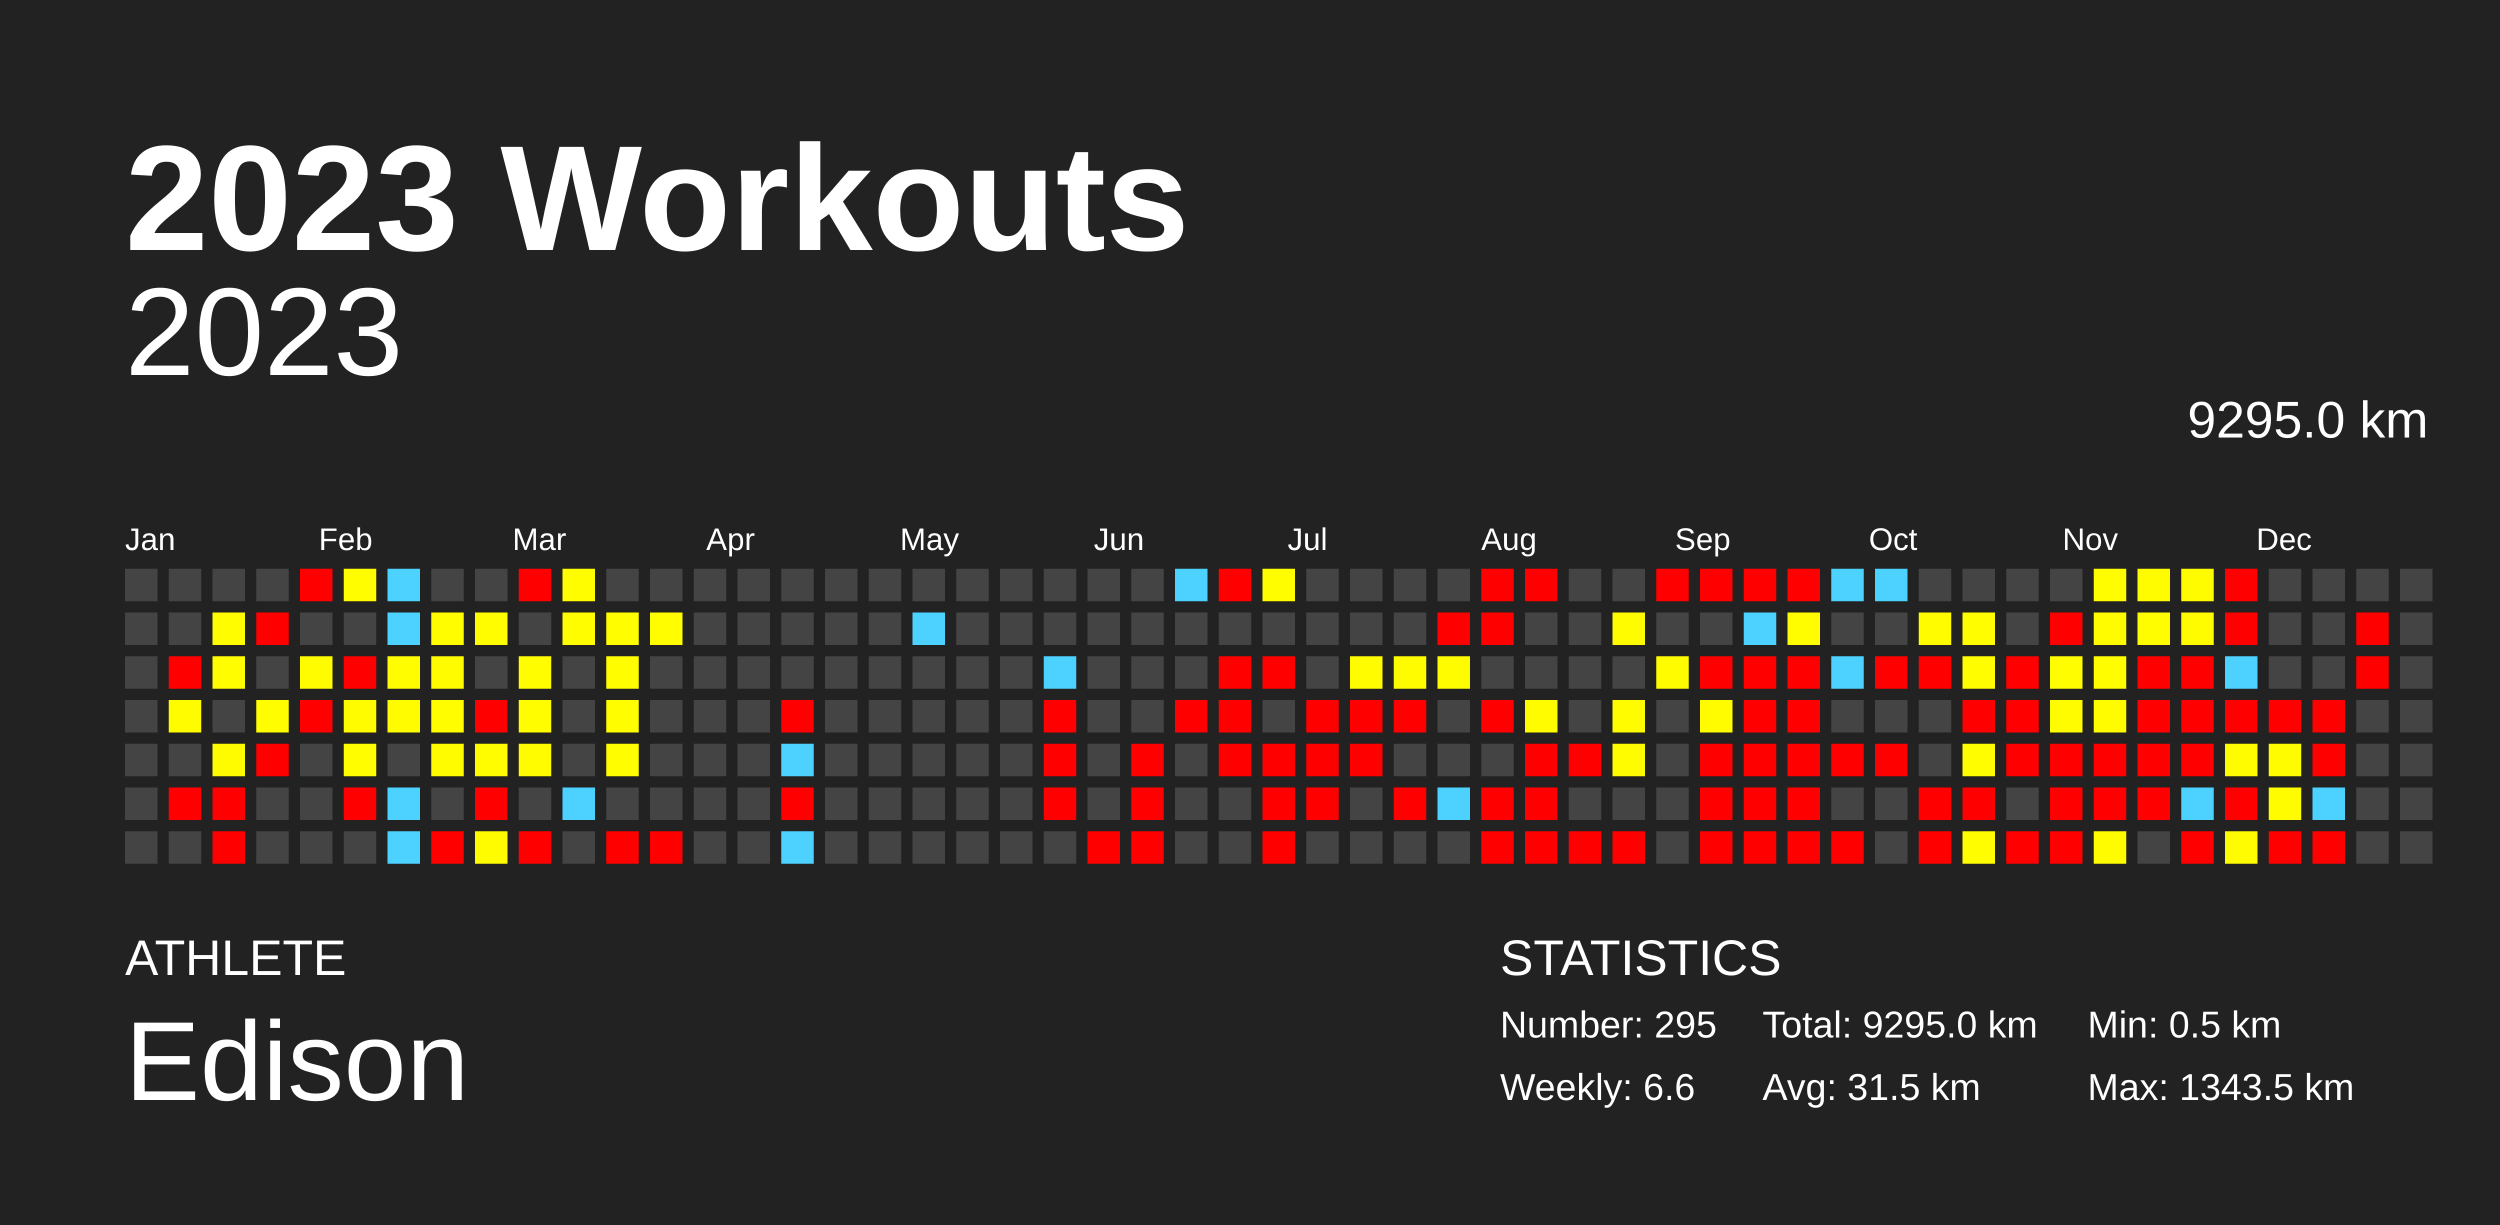
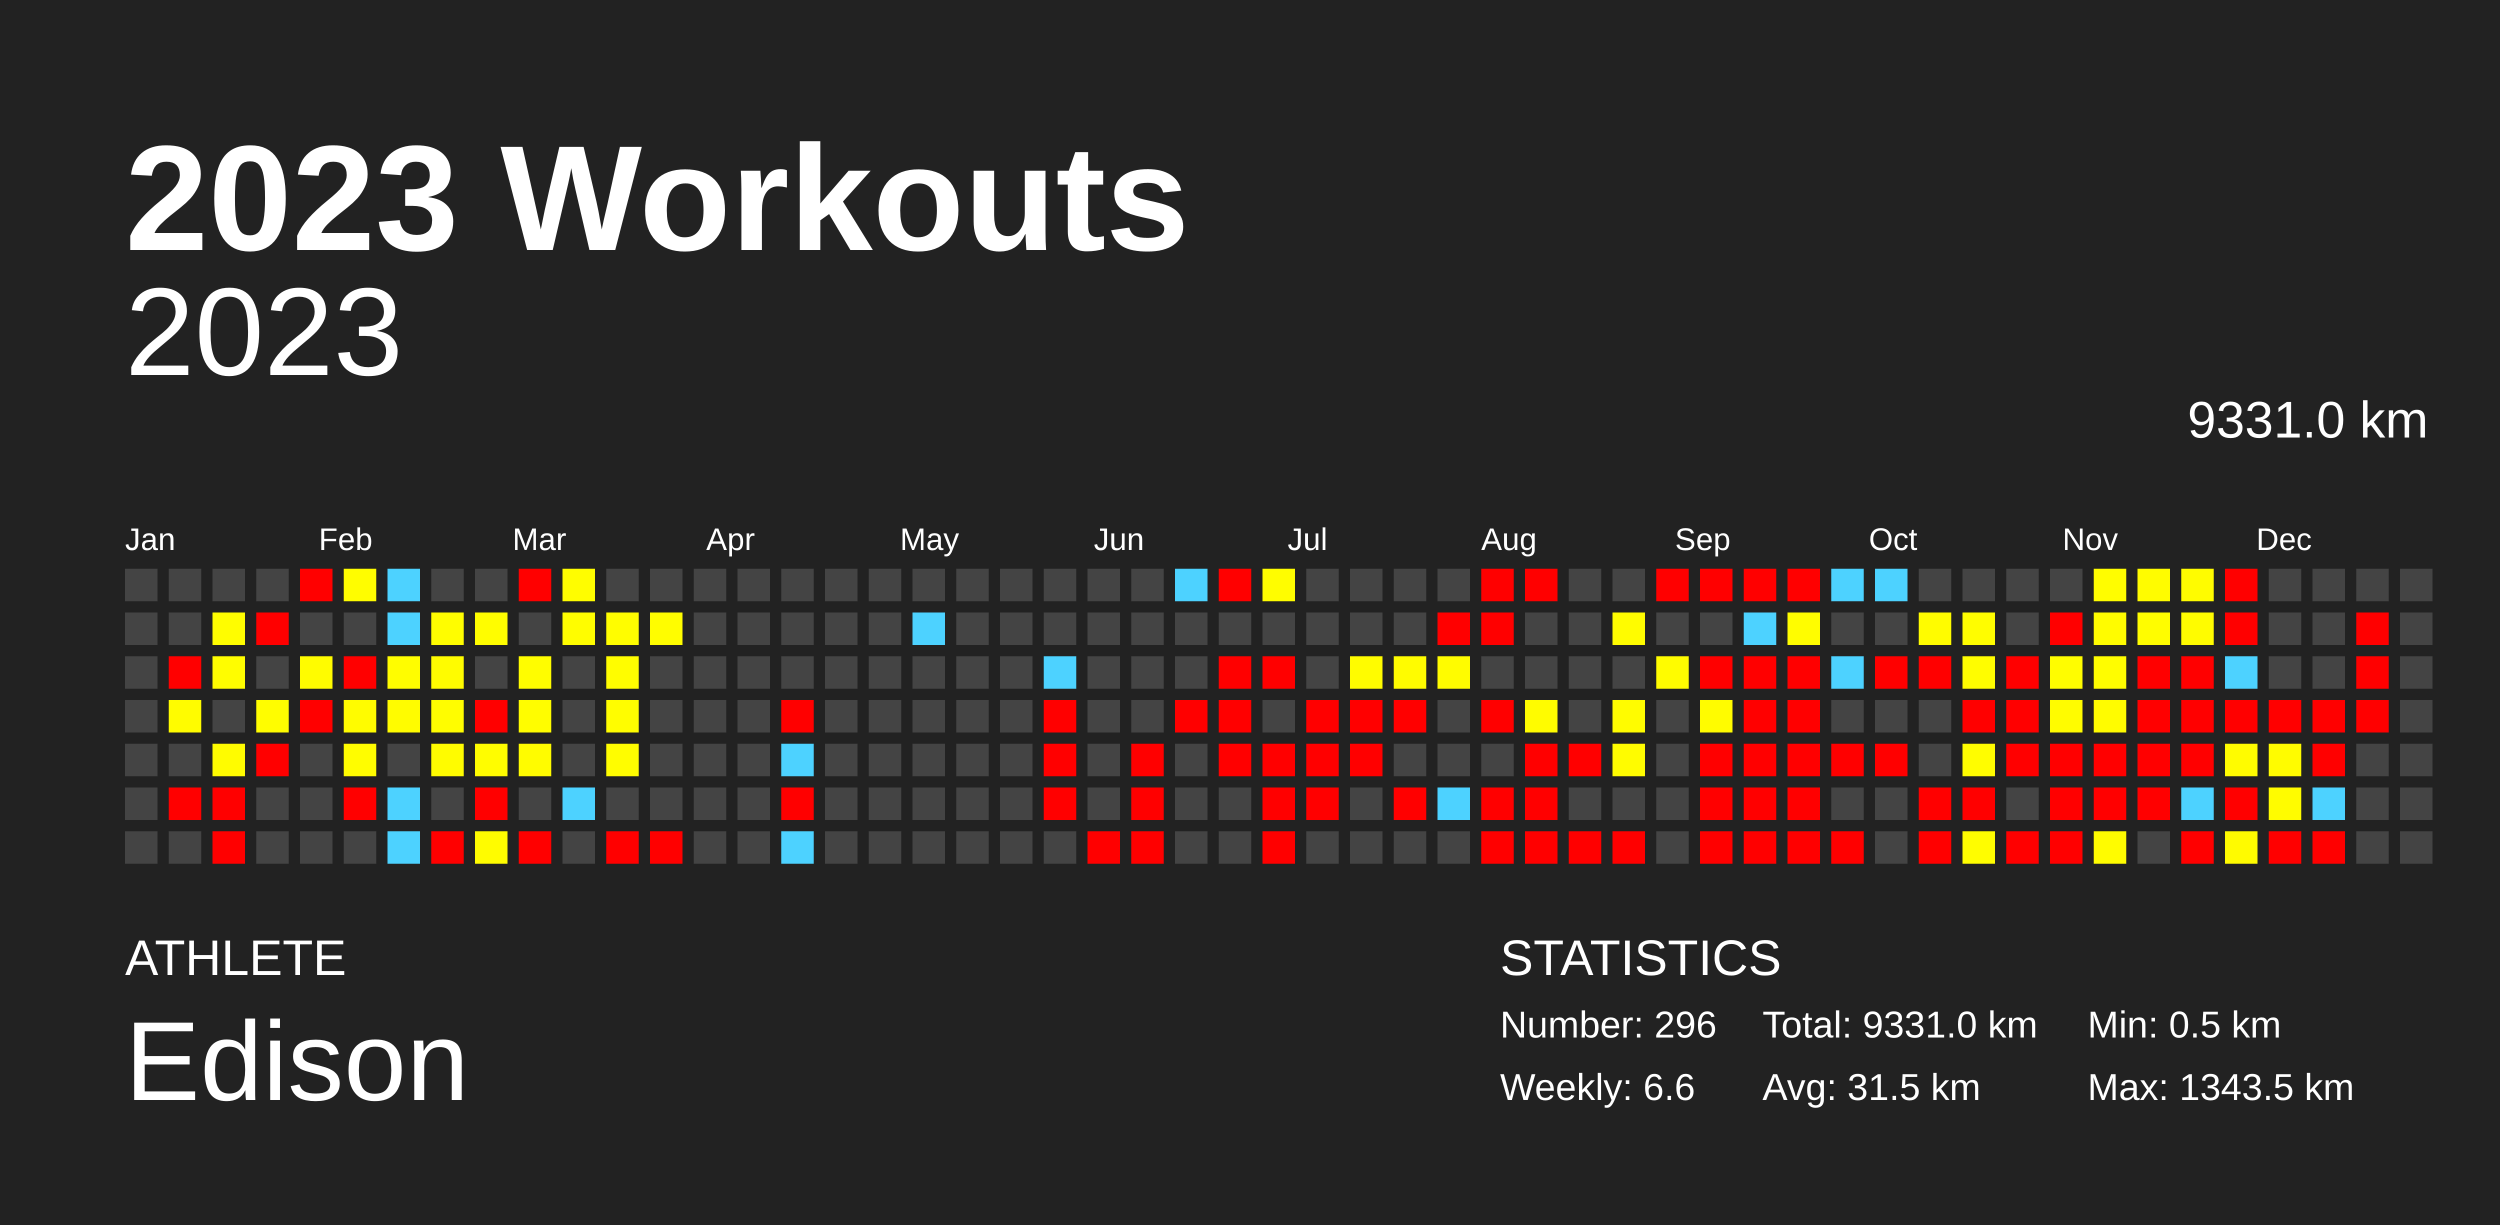
<svg xmlns="http://www.w3.org/2000/svg" baseProfile="full" height="98mm" version="1.1" viewBox="0,0,200,98" width="200mm">
  <defs />
  <rect fill="#222222" height="98" width="200" x="0" y="0" />
  <text fill="#FFFFFF" style="font-size:12px; font-family:Arial; font-weight:bold;" x="10" y="20">2023 Workouts</text>
  <text fill="#FFFFFF" style="font-size:4px; font-family:Arial" x="10" y="78">ATHLETE</text>
  <text fill="#FFFFFF" style="font-size:9px; font-family:Arial" x="10" y="88">Edison</text>
  <text fill="#FFFFFF" style="font-size:4px; font-family:Arial" x="120" y="78">STATISTICS</text>
-   <text fill="#FFFFFF" style="font-size:3px; font-family:Arial" x="120" y="83">Number: 295</text>
+   <text fill="#FFFFFF" style="font-size:3px; font-family:Arial" x="120" y="83">Number: 296</text>
  <text fill="#FFFFFF" style="font-size:3px; font-family:Arial" x="120" y="88">Weekly: 6.6</text>
-   <text fill="#FFFFFF" style="font-size:3px; font-family:Arial" x="141" y="83">Total: 9295.0 km</text>
+   <text fill="#FFFFFF" style="font-size:3px; font-family:Arial" x="141" y="83">Total: 9331.0 km</text>
  <text fill="#FFFFFF" style="font-size:3px; font-family:Arial" x="141" y="88">Avg: 31.5 km</text>
  <text fill="#FFFFFF" style="font-size:3px; font-family:Arial" x="167" y="83">Min: 0.5 km</text>
  <text fill="#FFFFFF" style="font-size:3px; font-family:Arial" x="167" y="88">Max: 1343.5 km</text>
  <text alignment-baseline="hanging" fill="#FFFFFF" style="font-size:10.0px; font-family:Arial;" x="10" y="30">2023</text>
-   <text alignment-baseline="hanging" fill="#FFFFFF" style="font-size:4.125px; font-family:Arial;" x="175" y="35">9295.0 km</text>
+   <text alignment-baseline="hanging" fill="#FFFFFF" style="font-size:4.125px; font-family:Arial;" x="175" y="35">9331.0 km</text>
  <text fill="#FFFFFF" style="font-size:2.5px; font-family:Arial" x="10.0" y="44">Jan</text>
  <text fill="#FFFFFF" style="font-size:2.5px; font-family:Arial" x="25.5" y="44">Feb</text>
  <text fill="#FFFFFF" style="font-size:2.5px; font-family:Arial" x="41.0" y="44">Mar</text>
  <text fill="#FFFFFF" style="font-size:2.5px; font-family:Arial" x="56.5" y="44">Apr</text>
  <text fill="#FFFFFF" style="font-size:2.5px; font-family:Arial" x="72.0" y="44">May</text>
  <text fill="#FFFFFF" style="font-size:2.5px; font-family:Arial" x="87.5" y="44">Jun</text>
  <text fill="#FFFFFF" style="font-size:2.5px; font-family:Arial" x="103.0" y="44">Jul</text>
  <text fill="#FFFFFF" style="font-size:2.5px; font-family:Arial" x="118.5" y="44">Aug</text>
  <text fill="#FFFFFF" style="font-size:2.5px; font-family:Arial" x="134.0" y="44">Sep</text>
  <text fill="#FFFFFF" style="font-size:2.5px; font-family:Arial" x="149.5" y="44">Oct</text>
  <text fill="#FFFFFF" style="font-size:2.5px; font-family:Arial" x="165.0" y="44">Nov</text>
  <text fill="#FFFFFF" style="font-size:2.5px; font-family:Arial" x="180.5" y="44">Dec</text>
  <rect fill="#444444" height="2.6" width="2.6" x="10.0" y="45.5" />
  <rect fill="#444444" height="2.6" width="2.6" x="10.0" y="49.0" />
  <rect fill="#444444" height="2.6" width="2.6" x="10.0" y="52.5" />
  <rect fill="#444444" height="2.6" width="2.6" x="10.0" y="56.0" />
  <rect fill="#444444" height="2.6" width="2.6" x="10.0" y="59.5" />
  <rect fill="#444444" height="2.6" width="2.6" x="10.0" y="63.0" />
  <rect fill="#444444" height="2.6" width="2.6" x="10.0" y="66.5" />
  <rect fill="#444444" height="2.6" width="2.6" x="13.5" y="45.5" />
  <rect fill="#444444" height="2.6" width="2.6" x="13.5" y="49.0" />
  <rect fill="red" height="2.6" width="2.6" x="13.5" y="52.5" />
  <rect fill="#fffc00" height="2.6" width="2.6" x="13.5" y="56.0" />
  <rect fill="#444444" height="2.6" width="2.6" x="13.5" y="59.5" />
  <rect fill="red" height="2.6" width="2.6" x="13.5" y="63.0" />
  <rect fill="#444444" height="2.6" width="2.6" x="13.5" y="66.5" />
  <rect fill="#444444" height="2.6" width="2.6" x="17.0" y="45.5" />
  <rect fill="#fffd00" height="2.6" width="2.6" x="17.0" y="49.0" />
  <rect fill="#fffd00" height="2.6" width="2.6" x="17.0" y="52.5" />
  <rect fill="#444444" height="2.6" width="2.6" x="17.0" y="56.0" />
  <rect fill="#fffc00" height="2.6" width="2.6" x="17.0" y="59.5" />
  <rect fill="red" height="2.6" width="2.6" x="17.0" y="63.0" />
  <rect fill="red" height="2.6" width="2.6" x="17.0" y="66.5" />
  <rect fill="#444444" height="2.6" width="2.6" x="20.5" y="45.5" />
  <rect fill="red" height="2.6" width="2.6" x="20.5" y="49.0" />
  <rect fill="#444444" height="2.6" width="2.6" x="20.5" y="52.5" />
  <rect fill="#fffd00" height="2.6" width="2.6" x="20.5" y="56.0" />
  <rect fill="red" height="2.6" width="2.6" x="20.5" y="59.5" />
  <rect fill="#444444" height="2.6" width="2.6" x="20.5" y="63.0" />
  <rect fill="#444444" height="2.6" width="2.6" x="20.5" y="66.5" />
  <rect fill="red" height="2.6" width="2.6" x="24.0" y="45.5" />
  <rect fill="#444444" height="2.6" width="2.6" x="24.0" y="49.0" />
  <rect fill="#fffc00" height="2.6" width="2.6" x="24.0" y="52.5" />
  <rect fill="red" height="2.6" width="2.6" x="24.0" y="56.0" />
  <rect fill="#444444" height="2.6" width="2.6" x="24.0" y="59.5" />
  <rect fill="#444444" height="2.6" width="2.6" x="24.0" y="63.0" />
  <rect fill="#444444" height="2.6" width="2.6" x="24.0" y="66.5" />
  <rect fill="#fffd00" height="2.6" width="2.6" x="27.5" y="45.5" />
  <rect fill="#444444" height="2.6" width="2.6" x="27.5" y="49.0" />
  <rect fill="red" height="2.6" width="2.6" x="27.5" y="52.5" />
  <rect fill="#fffc00" height="2.6" width="2.6" x="27.5" y="56.0" />
  <rect fill="#fffd00" height="2.6" width="2.6" x="27.5" y="59.5" />
  <rect fill="red" height="2.6" width="2.6" x="27.5" y="63.0" />
  <rect fill="#444444" height="2.6" width="2.6" x="27.5" y="66.5" />
  <rect fill="#4dd2ff" height="2.6" width="2.6" x="31.0" y="45.5" />
  <rect fill="#4dd2ff" height="2.6" width="2.6" x="31.0" y="49.0" />
  <rect fill="#fffd00" height="2.6" width="2.6" x="31.0" y="52.5" />
  <rect fill="#fffc00" height="2.6" width="2.6" x="31.0" y="56.0" />
  <rect fill="#444444" height="2.6" width="2.6" x="31.0" y="59.5" />
  <rect fill="#4dd2ff" height="2.6" width="2.6" x="31.0" y="63.0" />
  <rect fill="#4dd2ff" height="2.6" width="2.6" x="31.0" y="66.5" />
  <rect fill="#444444" height="2.6" width="2.6" x="34.5" y="45.5" />
  <rect fill="#fffd00" height="2.6" width="2.6" x="34.5" y="49.0" />
  <rect fill="#fffc00" height="2.6" width="2.6" x="34.5" y="52.5" />
  <rect fill="#fffd00" height="2.6" width="2.6" x="34.5" y="56.0" />
  <rect fill="#fffc00" height="2.6" width="2.6" x="34.5" y="59.5" />
  <rect fill="#444444" height="2.6" width="2.6" x="34.5" y="63.0" />
  <rect fill="red" height="2.6" width="2.6" x="34.5" y="66.5" />
  <rect fill="#444444" height="2.6" width="2.6" x="38.0" y="45.5" />
  <rect fill="#fffd00" height="2.6" width="2.6" x="38.0" y="49.0" />
  <rect fill="#444444" height="2.6" width="2.6" x="38.0" y="52.5" />
  <rect fill="red" height="2.6" width="2.6" x="38.0" y="56.0" />
  <rect fill="#fffd00" height="2.6" width="2.6" x="38.0" y="59.5" />
  <rect fill="red" height="2.6" width="2.6" x="38.0" y="63.0" />
  <rect fill="#fffc00" height="2.6" width="2.6" x="38.0" y="66.5" />
  <rect fill="red" height="2.6" width="2.6" x="41.5" y="45.5" />
  <rect fill="#444444" height="2.6" width="2.6" x="41.5" y="49.0" />
  <rect fill="#fffd00" height="2.6" width="2.6" x="41.5" y="52.5" />
  <rect fill="#fffd00" height="2.6" width="2.6" x="41.5" y="56.0" />
  <rect fill="#fffc00" height="2.6" width="2.6" x="41.5" y="59.5" />
  <rect fill="#444444" height="2.6" width="2.6" x="41.5" y="63.0" />
  <rect fill="red" height="2.6" width="2.6" x="41.5" y="66.5" />
  <rect fill="#fffd00" height="2.6" width="2.6" x="45.0" y="45.5" />
  <rect fill="#fffd00" height="2.6" width="2.6" x="45.0" y="49.0" />
  <rect fill="#444444" height="2.6" width="2.6" x="45.0" y="52.5" />
  <rect fill="#444444" height="2.6" width="2.6" x="45.0" y="56.0" />
  <rect fill="#444444" height="2.6" width="2.6" x="45.0" y="59.5" />
  <rect fill="#4dd2ff" height="2.6" width="2.6" x="45.0" y="63.0" />
  <rect fill="#444444" height="2.6" width="2.6" x="45.0" y="66.5" />
  <rect fill="#444444" height="2.6" width="2.6" x="48.5" y="45.5" />
  <rect fill="#fffd00" height="2.6" width="2.6" x="48.5" y="49.0" />
  <rect fill="#fffd00" height="2.6" width="2.6" x="48.5" y="52.5" />
  <rect fill="#fffd00" height="2.6" width="2.6" x="48.5" y="56.0" />
  <rect fill="#fffd00" height="2.6" width="2.6" x="48.5" y="59.5" />
  <rect fill="#444444" height="2.6" width="2.6" x="48.5" y="63.0" />
  <rect fill="red" height="2.6" width="2.6" x="48.5" y="66.5" />
  <rect fill="#444444" height="2.6" width="2.6" x="52.0" y="45.5" />
  <rect fill="#fffd00" height="2.6" width="2.6" x="52.0" y="49.0" />
  <rect fill="#444444" height="2.6" width="2.6" x="52.0" y="52.5" />
  <rect fill="#444444" height="2.6" width="2.6" x="52.0" y="56.0" />
  <rect fill="#444444" height="2.6" width="2.6" x="52.0" y="59.5" />
  <rect fill="#444444" height="2.6" width="2.6" x="52.0" y="63.0" />
  <rect fill="red" height="2.6" width="2.6" x="52.0" y="66.5" />
  <rect fill="#444444" height="2.6" width="2.6" x="55.5" y="45.5" />
  <rect fill="#444444" height="2.6" width="2.6" x="55.5" y="49.0" />
  <rect fill="#444444" height="2.6" width="2.6" x="55.5" y="52.5" />
  <rect fill="#444444" height="2.6" width="2.6" x="55.5" y="56.0" />
  <rect fill="#444444" height="2.6" width="2.6" x="55.5" y="59.5" />
  <rect fill="#444444" height="2.6" width="2.6" x="55.5" y="63.0" />
  <rect fill="#444444" height="2.6" width="2.6" x="55.5" y="66.5" />
  <rect fill="#444444" height="2.6" width="2.6" x="59.0" y="45.5" />
  <rect fill="#444444" height="2.6" width="2.6" x="59.0" y="49.0" />
  <rect fill="#444444" height="2.6" width="2.6" x="59.0" y="52.5" />
  <rect fill="#444444" height="2.6" width="2.6" x="59.0" y="56.0" />
  <rect fill="#444444" height="2.6" width="2.6" x="59.0" y="59.5" />
  <rect fill="#444444" height="2.6" width="2.6" x="59.0" y="63.0" />
  <rect fill="#444444" height="2.6" width="2.6" x="59.0" y="66.5" />
  <rect fill="#444444" height="2.6" width="2.6" x="62.5" y="45.5" />
  <rect fill="#444444" height="2.6" width="2.6" x="62.5" y="49.0" />
  <rect fill="#444444" height="2.6" width="2.6" x="62.5" y="52.5" />
  <rect fill="red" height="2.6" width="2.6" x="62.5" y="56.0" />
  <rect fill="#4dd2ff" height="2.6" width="2.6" x="62.5" y="59.5" />
  <rect fill="red" height="2.6" width="2.6" x="62.5" y="63.0" />
  <rect fill="#4dd2ff" height="2.6" width="2.6" x="62.5" y="66.5" />
  <rect fill="#444444" height="2.6" width="2.6" x="66.0" y="45.5" />
  <rect fill="#444444" height="2.6" width="2.6" x="66.0" y="49.0" />
  <rect fill="#444444" height="2.6" width="2.6" x="66.0" y="52.5" />
  <rect fill="#444444" height="2.6" width="2.6" x="66.0" y="56.0" />
  <rect fill="#444444" height="2.6" width="2.6" x="66.0" y="59.5" />
  <rect fill="#444444" height="2.6" width="2.6" x="66.0" y="63.0" />
  <rect fill="#444444" height="2.6" width="2.6" x="66.0" y="66.5" />
  <rect fill="#444444" height="2.6" width="2.6" x="69.5" y="45.5" />
  <rect fill="#444444" height="2.6" width="2.6" x="69.5" y="49.0" />
  <rect fill="#444444" height="2.6" width="2.6" x="69.5" y="52.5" />
  <rect fill="#444444" height="2.6" width="2.6" x="69.5" y="56.0" />
  <rect fill="#444444" height="2.6" width="2.6" x="69.5" y="59.5" />
  <rect fill="#444444" height="2.6" width="2.6" x="69.5" y="63.0" />
  <rect fill="#444444" height="2.6" width="2.6" x="69.5" y="66.5" />
  <rect fill="#444444" height="2.6" width="2.6" x="73.0" y="45.5" />
  <rect fill="#4dd2ff" height="2.6" width="2.6" x="73.0" y="49.0" />
  <rect fill="#444444" height="2.6" width="2.6" x="73.0" y="52.5" />
  <rect fill="#444444" height="2.6" width="2.6" x="73.0" y="56.0" />
  <rect fill="#444444" height="2.6" width="2.6" x="73.0" y="59.5" />
  <rect fill="#444444" height="2.6" width="2.6" x="73.0" y="63.0" />
  <rect fill="#444444" height="2.6" width="2.6" x="73.0" y="66.5" />
  <rect fill="#444444" height="2.6" width="2.6" x="76.5" y="45.5" />
  <rect fill="#444444" height="2.6" width="2.6" x="76.5" y="49.0" />
  <rect fill="#444444" height="2.6" width="2.6" x="76.5" y="52.5" />
  <rect fill="#444444" height="2.6" width="2.6" x="76.5" y="56.0" />
  <rect fill="#444444" height="2.6" width="2.6" x="76.5" y="59.5" />
  <rect fill="#444444" height="2.6" width="2.6" x="76.5" y="63.0" />
  <rect fill="#444444" height="2.6" width="2.6" x="76.5" y="66.5" />
  <rect fill="#444444" height="2.6" width="2.6" x="80.0" y="45.5" />
  <rect fill="#444444" height="2.6" width="2.6" x="80.0" y="49.0" />
  <rect fill="#444444" height="2.6" width="2.6" x="80.0" y="52.5" />
  <rect fill="#444444" height="2.6" width="2.6" x="80.0" y="56.0" />
  <rect fill="#444444" height="2.6" width="2.6" x="80.0" y="59.5" />
  <rect fill="#444444" height="2.6" width="2.6" x="80.0" y="63.0" />
  <rect fill="#444444" height="2.6" width="2.6" x="80.0" y="66.5" />
  <rect fill="#444444" height="2.6" width="2.6" x="83.5" y="45.5" />
  <rect fill="#444444" height="2.6" width="2.6" x="83.5" y="49.0" />
  <rect fill="#4dd2ff" height="2.6" width="2.6" x="83.5" y="52.5" />
  <rect fill="red" height="2.6" width="2.6" x="83.5" y="56.0" />
  <rect fill="red" height="2.6" width="2.6" x="83.5" y="59.5" />
  <rect fill="red" height="2.6" width="2.6" x="83.5" y="63.0" />
  <rect fill="#444444" height="2.6" width="2.6" x="83.5" y="66.5" />
  <rect fill="#444444" height="2.6" width="2.6" x="87.0" y="45.5" />
  <rect fill="#444444" height="2.6" width="2.6" x="87.0" y="49.0" />
  <rect fill="#444444" height="2.6" width="2.6" x="87.0" y="52.5" />
  <rect fill="#444444" height="2.6" width="2.6" x="87.0" y="56.0" />
  <rect fill="#444444" height="2.6" width="2.6" x="87.0" y="59.5" />
  <rect fill="#444444" height="2.6" width="2.6" x="87.0" y="63.0" />
  <rect fill="red" height="2.6" width="2.6" x="87.0" y="66.5" />
  <rect fill="#444444" height="2.6" width="2.6" x="90.5" y="45.5" />
  <rect fill="#444444" height="2.6" width="2.6" x="90.5" y="49.0" />
  <rect fill="#444444" height="2.6" width="2.6" x="90.5" y="52.5" />
  <rect fill="#444444" height="2.6" width="2.6" x="90.5" y="56.0" />
  <rect fill="red" height="2.6" width="2.6" x="90.5" y="59.5" />
  <rect fill="red" height="2.6" width="2.6" x="90.5" y="63.0" />
  <rect fill="red" height="2.6" width="2.6" x="90.5" y="66.5" />
  <rect fill="#4dd2ff" height="2.6" width="2.6" x="94.0" y="45.5" />
  <rect fill="#444444" height="2.6" width="2.6" x="94.0" y="49.0" />
  <rect fill="#444444" height="2.6" width="2.6" x="94.0" y="52.5" />
  <rect fill="red" height="2.6" width="2.6" x="94.0" y="56.0" />
  <rect fill="#444444" height="2.6" width="2.6" x="94.0" y="59.5" />
  <rect fill="#444444" height="2.6" width="2.6" x="94.0" y="63.0" />
  <rect fill="#444444" height="2.6" width="2.6" x="94.0" y="66.5" />
  <rect fill="red" height="2.6" width="2.6" x="97.5" y="45.5" />
  <rect fill="#444444" height="2.6" width="2.6" x="97.5" y="49.0" />
  <rect fill="red" height="2.6" width="2.6" x="97.5" y="52.5" />
  <rect fill="red" height="2.6" width="2.6" x="97.5" y="56.0" />
  <rect fill="red" height="2.6" width="2.6" x="97.5" y="59.5" />
  <rect fill="#444444" height="2.6" width="2.6" x="97.5" y="63.0" />
  <rect fill="#444444" height="2.6" width="2.6" x="97.5" y="66.5" />
  <rect fill="#fffd00" height="2.6" width="2.6" x="101.0" y="45.5" />
  <rect fill="#444444" height="2.6" width="2.6" x="101.0" y="49.0" />
  <rect fill="red" height="2.6" width="2.6" x="101.0" y="52.5" />
  <rect fill="#444444" height="2.6" width="2.6" x="101.0" y="56.0" />
  <rect fill="red" height="2.6" width="2.6" x="101.0" y="59.5" />
  <rect fill="red" height="2.6" width="2.6" x="101.0" y="63.0" />
  <rect fill="red" height="2.6" width="2.6" x="101.0" y="66.5" />
  <rect fill="#444444" height="2.6" width="2.6" x="104.5" y="45.5" />
  <rect fill="#444444" height="2.6" width="2.6" x="104.5" y="49.0" />
  <rect fill="#444444" height="2.6" width="2.6" x="104.5" y="52.5" />
  <rect fill="red" height="2.6" width="2.6" x="104.5" y="56.0" />
  <rect fill="red" height="2.6" width="2.6" x="104.5" y="59.5" />
  <rect fill="red" height="2.6" width="2.6" x="104.5" y="63.0" />
  <rect fill="#444444" height="2.6" width="2.6" x="104.5" y="66.5" />
  <rect fill="#444444" height="2.6" width="2.6" x="108.0" y="45.5" />
  <rect fill="#444444" height="2.6" width="2.6" x="108.0" y="49.0" />
  <rect fill="#fffc00" height="2.6" width="2.6" x="108.0" y="52.5" />
  <rect fill="red" height="2.6" width="2.6" x="108.0" y="56.0" />
  <rect fill="red" height="2.6" width="2.6" x="108.0" y="59.5" />
  <rect fill="#444444" height="2.6" width="2.6" x="108.0" y="63.0" />
  <rect fill="#444444" height="2.6" width="2.6" x="108.0" y="66.5" />
  <rect fill="#444444" height="2.6" width="2.6" x="111.5" y="45.5" />
  <rect fill="#444444" height="2.6" width="2.6" x="111.5" y="49.0" />
  <rect fill="#fffc00" height="2.6" width="2.6" x="111.5" y="52.5" />
  <rect fill="red" height="2.6" width="2.6" x="111.5" y="56.0" />
  <rect fill="#444444" height="2.6" width="2.6" x="111.5" y="59.5" />
  <rect fill="red" height="2.6" width="2.6" x="111.5" y="63.0" />
  <rect fill="#444444" height="2.6" width="2.6" x="111.5" y="66.5" />
  <rect fill="#444444" height="2.6" width="2.6" x="115.0" y="45.5" />
  <rect fill="red" height="2.6" width="2.6" x="115.0" y="49.0" />
  <rect fill="#fffc00" height="2.6" width="2.6" x="115.0" y="52.5" />
  <rect fill="#444444" height="2.6" width="2.6" x="115.0" y="56.0" />
  <rect fill="#444444" height="2.6" width="2.6" x="115.0" y="59.5" />
  <rect fill="#4dd2ff" height="2.6" width="2.6" x="115.0" y="63.0" />
  <rect fill="#444444" height="2.6" width="2.6" x="115.0" y="66.5" />
  <rect fill="red" height="2.6" width="2.6" x="118.5" y="45.5" />
  <rect fill="red" height="2.6" width="2.6" x="118.5" y="49.0" />
  <rect fill="#444444" height="2.6" width="2.6" x="118.5" y="52.5" />
  <rect fill="red" height="2.6" width="2.6" x="118.5" y="56.0" />
  <rect fill="#444444" height="2.6" width="2.6" x="118.5" y="59.5" />
  <rect fill="red" height="2.6" width="2.6" x="118.5" y="63.0" />
  <rect fill="red" height="2.6" width="2.6" x="118.5" y="66.5" />
  <rect fill="red" height="2.6" width="2.6" x="122.0" y="45.5" />
  <rect fill="#444444" height="2.6" width="2.6" x="122.0" y="49.0" />
  <rect fill="#444444" height="2.6" width="2.6" x="122.0" y="52.5" />
  <rect fill="#fffc00" height="2.6" width="2.6" x="122.0" y="56.0" />
  <rect fill="red" height="2.6" width="2.6" x="122.0" y="59.5" />
  <rect fill="red" height="2.6" width="2.6" x="122.0" y="63.0" />
  <rect fill="red" height="2.6" width="2.6" x="122.0" y="66.5" />
  <rect fill="#444444" height="2.6" width="2.6" x="125.5" y="45.5" />
  <rect fill="#444444" height="2.6" width="2.6" x="125.5" y="49.0" />
  <rect fill="#444444" height="2.6" width="2.6" x="125.5" y="52.5" />
  <rect fill="#444444" height="2.6" width="2.6" x="125.5" y="56.0" />
  <rect fill="red" height="2.6" width="2.6" x="125.5" y="59.5" />
  <rect fill="#444444" height="2.6" width="2.6" x="125.5" y="63.0" />
  <rect fill="red" height="2.6" width="2.6" x="125.5" y="66.5" />
  <rect fill="#444444" height="2.6" width="2.6" x="129.0" y="45.5" />
  <rect fill="#fffc00" height="2.6" width="2.6" x="129.0" y="49.0" />
  <rect fill="#444444" height="2.6" width="2.6" x="129.0" y="52.5" />
  <rect fill="#fffc00" height="2.6" width="2.6" x="129.0" y="56.0" />
  <rect fill="#fffc00" height="2.6" width="2.6" x="129.0" y="59.5" />
  <rect fill="#444444" height="2.6" width="2.6" x="129.0" y="63.0" />
  <rect fill="red" height="2.6" width="2.6" x="129.0" y="66.5" />
  <rect fill="red" height="2.6" width="2.6" x="132.5" y="45.5" />
  <rect fill="#444444" height="2.6" width="2.6" x="132.5" y="49.0" />
  <rect fill="#fffc00" height="2.6" width="2.6" x="132.5" y="52.5" />
  <rect fill="#444444" height="2.6" width="2.6" x="132.5" y="56.0" />
  <rect fill="#444444" height="2.6" width="2.6" x="132.5" y="59.5" />
  <rect fill="#444444" height="2.6" width="2.6" x="132.5" y="63.0" />
  <rect fill="#444444" height="2.6" width="2.6" x="132.5" y="66.5" />
  <rect fill="red" height="2.6" width="2.6" x="136.0" y="45.5" />
  <rect fill="#444444" height="2.6" width="2.6" x="136.0" y="49.0" />
  <rect fill="red" height="2.6" width="2.6" x="136.0" y="52.5" />
  <rect fill="#fffc00" height="2.6" width="2.6" x="136.0" y="56.0" />
  <rect fill="red" height="2.6" width="2.6" x="136.0" y="59.5" />
  <rect fill="red" height="2.6" width="2.6" x="136.0" y="63.0" />
  <rect fill="red" height="2.6" width="2.6" x="136.0" y="66.5" />
  <rect fill="red" height="2.6" width="2.6" x="139.5" y="45.5" />
  <rect fill="#4dd2ff" height="2.6" width="2.6" x="139.5" y="49.0" />
  <rect fill="red" height="2.6" width="2.6" x="139.5" y="52.5" />
  <rect fill="red" height="2.6" width="2.6" x="139.5" y="56.0" />
  <rect fill="red" height="2.6" width="2.6" x="139.5" y="59.5" />
  <rect fill="red" height="2.6" width="2.6" x="139.5" y="63.0" />
  <rect fill="red" height="2.6" width="2.6" x="139.5" y="66.5" />
  <rect fill="red" height="2.6" width="2.6" x="143.0" y="45.5" />
  <rect fill="#fffd00" height="2.6" width="2.6" x="143.0" y="49.0" />
  <rect fill="red" height="2.6" width="2.6" x="143.0" y="52.5" />
  <rect fill="red" height="2.6" width="2.6" x="143.0" y="56.0" />
  <rect fill="red" height="2.6" width="2.6" x="143.0" y="59.5" />
  <rect fill="red" height="2.6" width="2.6" x="143.0" y="63.0" />
  <rect fill="red" height="2.6" width="2.6" x="143.0" y="66.5" />
  <rect fill="#4dd2ff" height="2.6" width="2.6" x="146.5" y="45.5" />
  <rect fill="#444444" height="2.6" width="2.6" x="146.5" y="49.0" />
  <rect fill="#4dd2ff" height="2.6" width="2.6" x="146.5" y="52.5" />
  <rect fill="#444444" height="2.6" width="2.6" x="146.5" y="56.0" />
  <rect fill="red" height="2.6" width="2.6" x="146.5" y="59.5" />
  <rect fill="#444444" height="2.6" width="2.6" x="146.5" y="63.0" />
  <rect fill="red" height="2.6" width="2.6" x="146.5" y="66.5" />
  <rect fill="#4dd2ff" height="2.6" width="2.6" x="150.0" y="45.5" />
  <rect fill="#444444" height="2.6" width="2.6" x="150.0" y="49.0" />
  <rect fill="red" height="2.6" width="2.6" x="150.0" y="52.5" />
  <rect fill="#444444" height="2.6" width="2.6" x="150.0" y="56.0" />
  <rect fill="red" height="2.6" width="2.6" x="150.0" y="59.5" />
  <rect fill="#444444" height="2.6" width="2.6" x="150.0" y="63.0" />
  <rect fill="#444444" height="2.6" width="2.6" x="150.0" y="66.5" />
  <rect fill="#444444" height="2.6" width="2.6" x="153.5" y="45.5" />
  <rect fill="#fffc00" height="2.6" width="2.6" x="153.5" y="49.0" />
  <rect fill="red" height="2.6" width="2.6" x="153.5" y="52.5" />
  <rect fill="#444444" height="2.6" width="2.6" x="153.5" y="56.0" />
  <rect fill="#444444" height="2.6" width="2.6" x="153.5" y="59.5" />
  <rect fill="red" height="2.6" width="2.6" x="153.5" y="63.0" />
  <rect fill="red" height="2.6" width="2.6" x="153.5" y="66.5" />
  <rect fill="#444444" height="2.6" width="2.6" x="157.0" y="45.5" />
  <rect fill="#fffd00" height="2.6" width="2.6" x="157.0" y="49.0" />
  <rect fill="#fffd00" height="2.6" width="2.6" x="157.0" y="52.5" />
  <rect fill="red" height="2.6" width="2.6" x="157.0" y="56.0" />
  <rect fill="#fffd00" height="2.6" width="2.6" x="157.0" y="59.5" />
  <rect fill="red" height="2.6" width="2.6" x="157.0" y="63.0" />
  <rect fill="#fffd00" height="2.6" width="2.6" x="157.0" y="66.5" />
  <rect fill="#444444" height="2.6" width="2.6" x="160.5" y="45.5" />
  <rect fill="#444444" height="2.6" width="2.6" x="160.5" y="49.0" />
  <rect fill="red" height="2.6" width="2.6" x="160.5" y="52.5" />
  <rect fill="red" height="2.6" width="2.6" x="160.5" y="56.0" />
  <rect fill="red" height="2.6" width="2.6" x="160.5" y="59.5" />
  <rect fill="#444444" height="2.6" width="2.6" x="160.5" y="63.0" />
  <rect fill="red" height="2.6" width="2.6" x="160.5" y="66.5" />
  <rect fill="#444444" height="2.6" width="2.6" x="164.0" y="45.5" />
  <rect fill="red" height="2.6" width="2.6" x="164.0" y="49.0" />
  <rect fill="#fffd00" height="2.6" width="2.6" x="164.0" y="52.5" />
  <rect fill="#fffc00" height="2.6" width="2.6" x="164.0" y="56.0" />
  <rect fill="red" height="2.6" width="2.6" x="164.0" y="59.5" />
  <rect fill="red" height="2.6" width="2.6" x="164.0" y="63.0" />
  <rect fill="red" height="2.6" width="2.6" x="164.0" y="66.5" />
  <rect fill="#fffd00" height="2.6" width="2.6" x="167.5" y="45.5" />
  <rect fill="#fffc00" height="2.6" width="2.6" x="167.5" y="49.0" />
  <rect fill="#fffd00" height="2.6" width="2.6" x="167.5" y="52.5" />
  <rect fill="#fffc00" height="2.6" width="2.6" x="167.5" y="56.0" />
  <rect fill="red" height="2.6" width="2.6" x="167.5" y="59.5" />
  <rect fill="red" height="2.6" width="2.6" x="167.5" y="63.0" />
  <rect fill="#fffc00" height="2.6" width="2.6" x="167.5" y="66.5" />
  <rect fill="#fffc00" height="2.6" width="2.6" x="171.0" y="45.5" />
  <rect fill="#fffd00" height="2.6" width="2.6" x="171.0" y="49.0" />
  <rect fill="red" height="2.6" width="2.6" x="171.0" y="52.5" />
  <rect fill="red" height="2.6" width="2.6" x="171.0" y="56.0" />
  <rect fill="red" height="2.6" width="2.6" x="171.0" y="59.5" />
  <rect fill="red" height="2.6" width="2.6" x="171.0" y="63.0" />
  <rect fill="#444444" height="2.6" width="2.6" x="171.0" y="66.5" />
  <rect fill="#fffc00" height="2.6" width="2.6" x="174.5" y="45.5" />
  <rect fill="#fffc00" height="2.6" width="2.6" x="174.5" y="49.0" />
  <rect fill="red" height="2.6" width="2.6" x="174.5" y="52.5" />
  <rect fill="red" height="2.6" width="2.6" x="174.5" y="56.0" />
  <rect fill="red" height="2.6" width="2.6" x="174.5" y="59.5" />
  <rect fill="#4dd2ff" height="2.6" width="2.6" x="174.5" y="63.0" />
  <rect fill="red" height="2.6" width="2.6" x="174.5" y="66.5" />
  <rect fill="red" height="2.6" width="2.6" x="178.0" y="45.5" />
  <rect fill="red" height="2.6" width="2.6" x="178.0" y="49.0" />
  <rect fill="#4dd2ff" height="2.6" width="2.6" x="178.0" y="52.5" />
  <rect fill="red" height="2.6" width="2.6" x="178.0" y="56.0" />
  <rect fill="#fffc00" height="2.6" width="2.6" x="178.0" y="59.5" />
  <rect fill="red" height="2.6" width="2.6" x="178.0" y="63.0" />
  <rect fill="#fffb00" height="2.6" width="2.6" x="178.0" y="66.5" />
  <rect fill="#444444" height="2.6" width="2.6" x="181.5" y="45.5" />
  <rect fill="#444444" height="2.6" width="2.6" x="181.5" y="49.0" />
  <rect fill="#444444" height="2.6" width="2.6" x="181.5" y="52.5" />
  <rect fill="red" height="2.6" width="2.6" x="181.5" y="56.0" />
  <rect fill="#fffc00" height="2.6" width="2.6" x="181.5" y="59.5" />
  <rect fill="#fffc00" height="2.6" width="2.6" x="181.5" y="63.0" />
  <rect fill="red" height="2.6" width="2.6" x="181.5" y="66.5" />
  <rect fill="#444444" height="2.6" width="2.6" x="185.0" y="45.5" />
  <rect fill="#444444" height="2.6" width="2.6" x="185.0" y="49.0" />
  <rect fill="#444444" height="2.6" width="2.6" x="185.0" y="52.5" />
  <rect fill="red" height="2.6" width="2.6" x="185.0" y="56.0" />
  <rect fill="red" height="2.6" width="2.6" x="185.0" y="59.5" />
  <rect fill="#4dd2ff" height="2.6" width="2.6" x="185.0" y="63.0" />
  <rect fill="red" height="2.6" width="2.6" x="185.0" y="66.5" />
  <rect fill="#444444" height="2.6" width="2.6" x="188.5" y="45.5" />
  <rect fill="red" height="2.6" width="2.6" x="188.5" y="49.0" />
  <rect fill="red" height="2.6" width="2.6" x="188.5" y="52.5" />
-   <rect fill="#444444" height="2.6" width="2.6" x="188.5" y="56.0" />
+   <rect fill="red" height="2.6" width="2.6" x="188.5" y="56.0" />
  <rect fill="#444444" height="2.6" width="2.6" x="188.5" y="59.5" />
  <rect fill="#444444" height="2.6" width="2.6" x="188.5" y="63.0" />
  <rect fill="#444444" height="2.6" width="2.6" x="188.5" y="66.5" />
  <rect fill="#444444" height="2.6" width="2.6" x="192.0" y="45.5" />
  <rect fill="#444444" height="2.6" width="2.6" x="192.0" y="49.0" />
  <rect fill="#444444" height="2.6" width="2.6" x="192.0" y="52.5" />
  <rect fill="#444444" height="2.6" width="2.6" x="192.0" y="56.0" />
  <rect fill="#444444" height="2.6" width="2.6" x="192.0" y="59.5" />
  <rect fill="#444444" height="2.6" width="2.6" x="192.0" y="63.0" />
  <rect fill="#444444" height="2.6" width="2.6" x="192.0" y="66.5" />
</svg>
